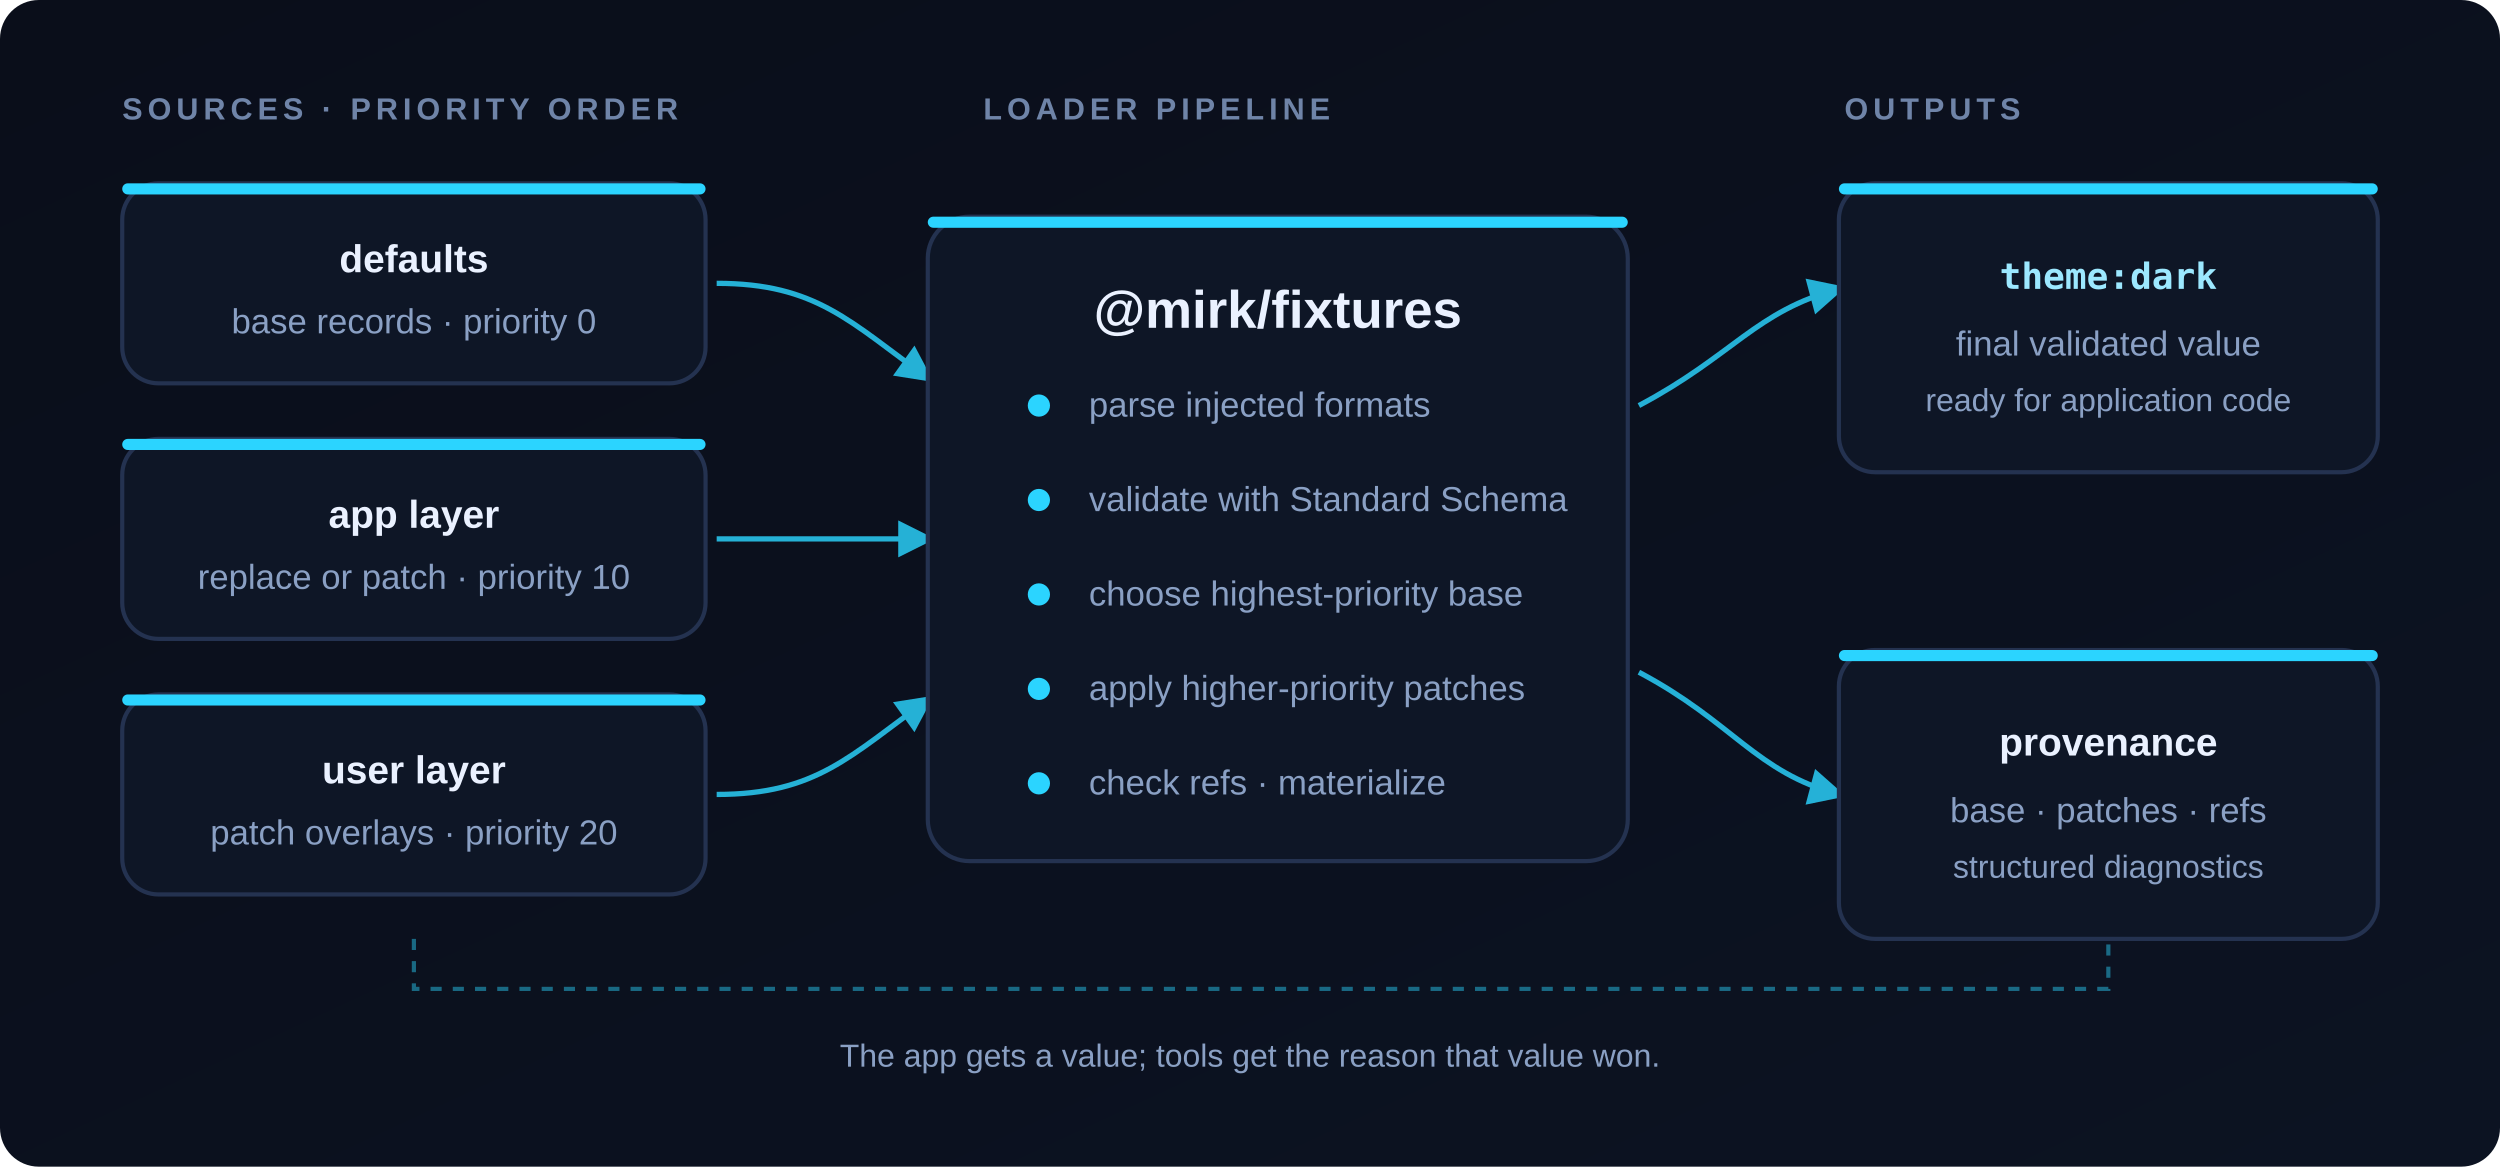
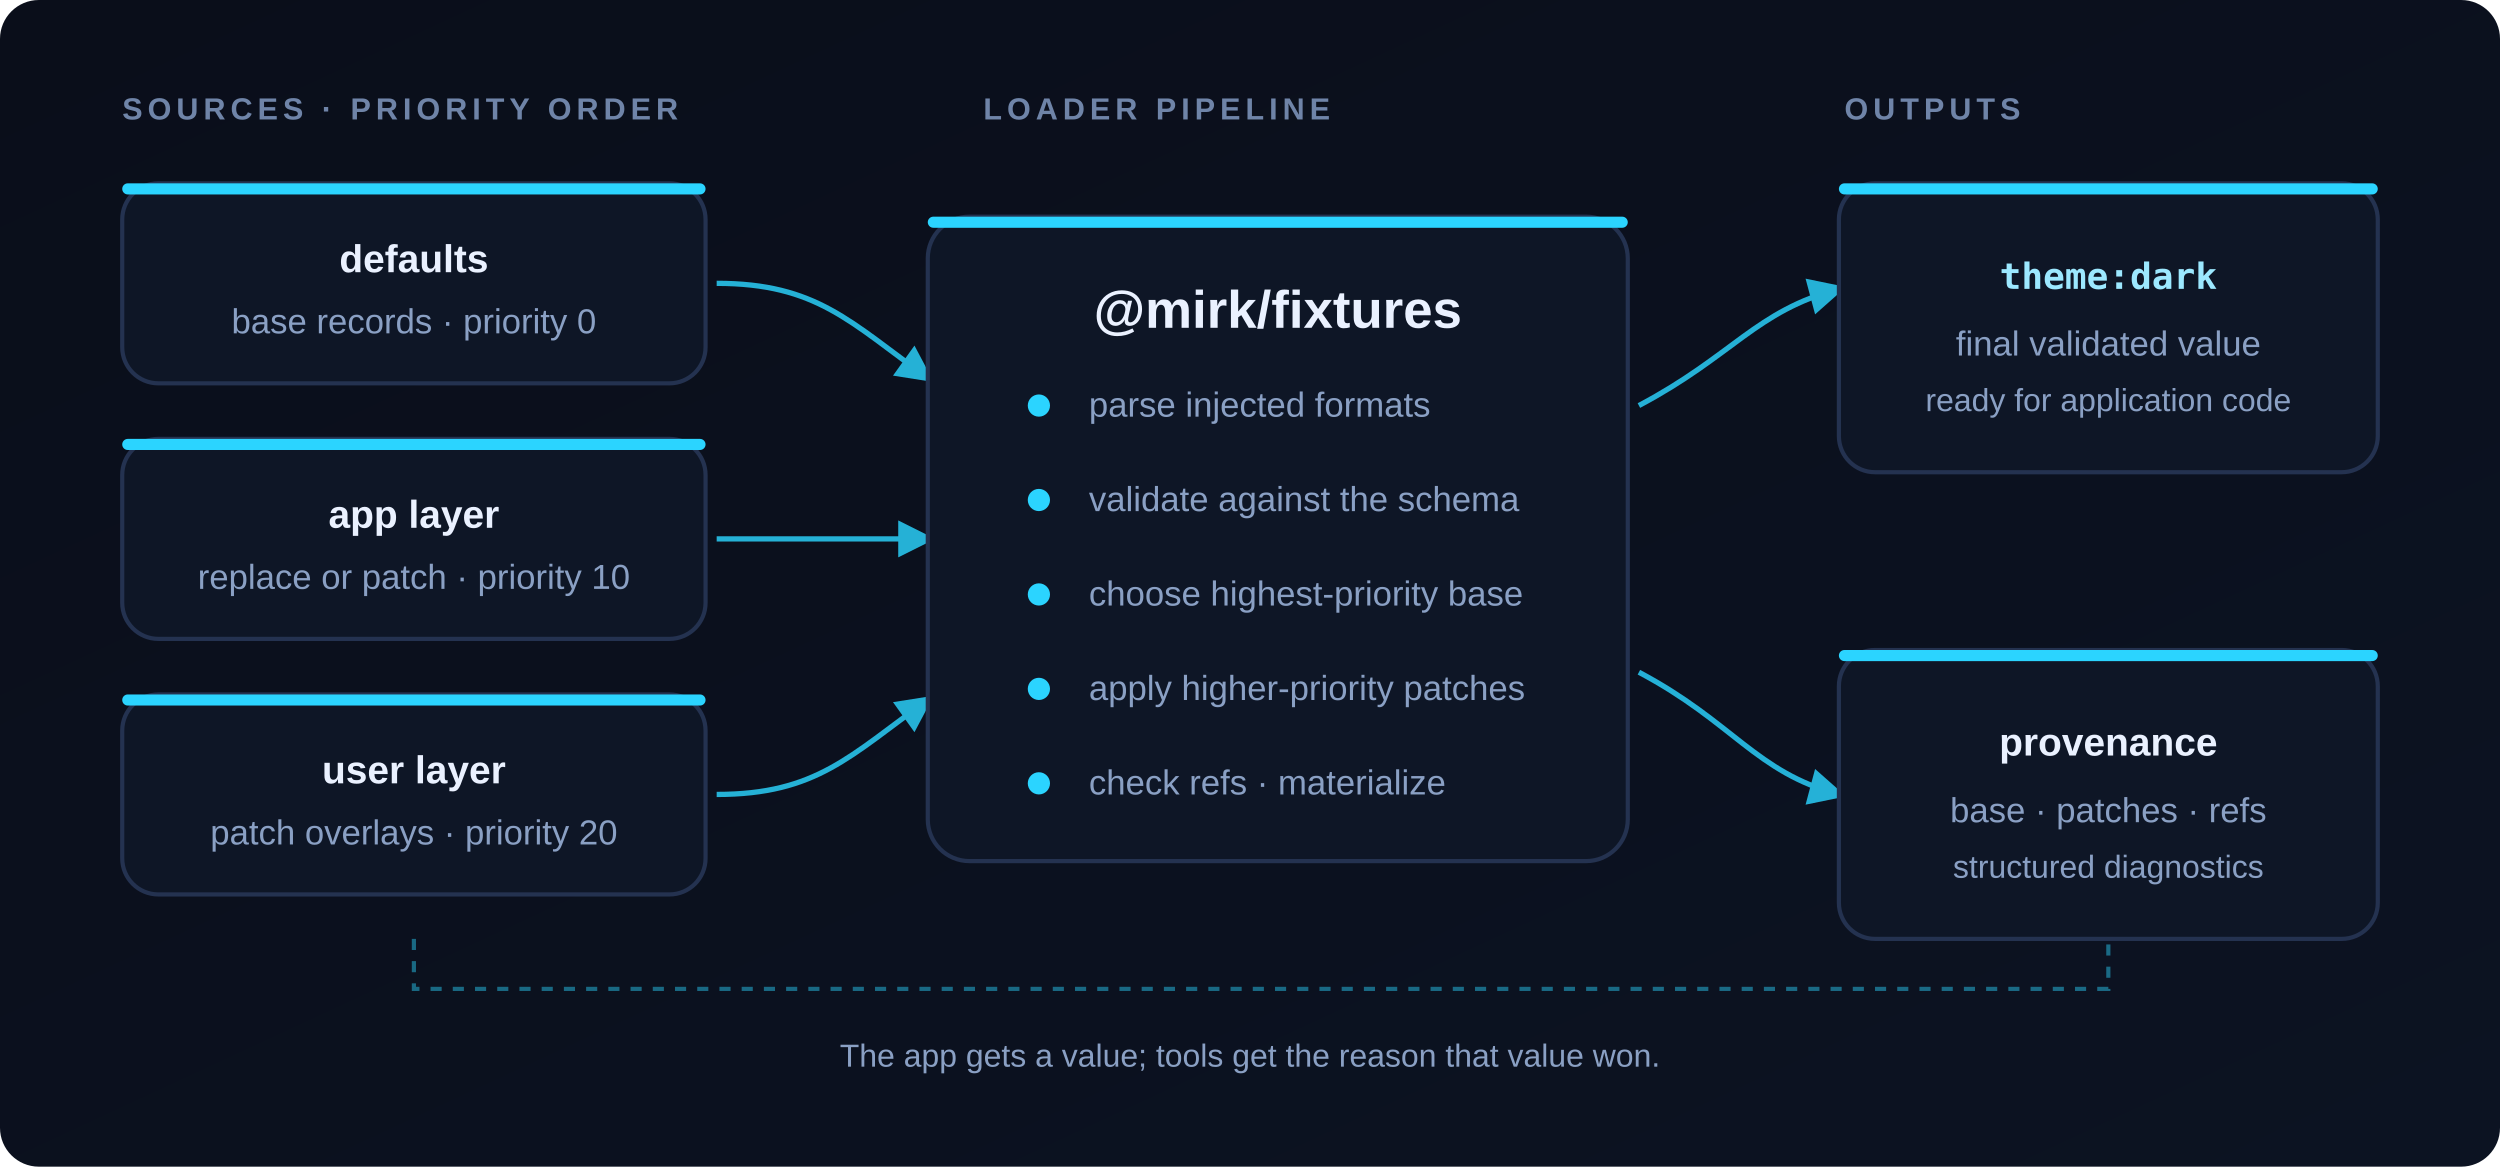
<svg xmlns="http://www.w3.org/2000/svg" width="900" height="420" viewBox="0 0 900 420" font-family="Avenir Next, Helvetica Neue, Arial, sans-serif" role="img" aria-label="Layered authored data sources flow into the fixture loader, which validates, patches, resolves references, and returns a final value with provenance.">
  <defs>
    <linearGradient id="bg" x1="0" y1="0" x2="1" y2="1">
      <stop offset="0" stop-color="#0a0e1a" />
      <stop offset="1" stop-color="#0c1322" />
    </linearGradient>
    <marker id="arrow" viewBox="0 0 10 10" refX="8" refY="5" markerWidth="7" markerHeight="7" orient="auto-start-reverse">
      <path d="M0,0 L10,5 L0,10 z" fill="#2bd4ff" />
    </marker>
    <style>
      .cap { font-size:11px; font-weight:700; letter-spacing:1.8px; fill:#6f84a8; }
      .title { font-size:19px; font-weight:800; fill:#eaf1ff; }
      .label { font-size:14px; font-weight:700; fill:#eaf1ff; }
      .mono { font-family:'JetBrains Mono', ui-monospace, SFMono-Regular, Menlo, monospace; font-size:13px; font-weight:650; fill:#9ce8ff; }
      .muted { font-size:12.5px; fill:#8aa0c4; }
      .small { font-size:11.5px; fill:#8aa0c4; }
      .flow { stroke:#2bd4ff; stroke-width:1.9; opacity:.82; fill:none; marker-end:url(#arrow); }
      .dash { stroke:#2bd4ff; stroke-width:1.5; opacity:.45; fill:none; stroke-dasharray:4 4; }
    </style>
  </defs>
  <rect x="0" y="0" width="900" height="420" rx="14" fill="url(#bg)" />
  <text class="cap" x="44" y="43">SOURCES · PRIORITY ORDER</text>
  <text class="cap" x="354" y="43">LOADER PIPELINE</text>
  <text class="cap" x="664" y="43">OUTPUTS</text>
  <g>
    <rect x="44" y="66" width="210" height="72" rx="13" fill="#0e1626" stroke="#243250" stroke-width="1.5" />
    <rect x="44" y="66" width="210" height="4" rx="2" fill="#2bd4ff" />
    <text class="label" x="149" y="98" text-anchor="middle">defaults</text>
    <text class="muted" x="149" y="120" text-anchor="middle">base records · priority 0</text>
  </g>
  <g>
    <rect x="44" y="158" width="210" height="72" rx="13" fill="#0e1626" stroke="#243250" stroke-width="1.5" />
    <rect x="44" y="158" width="210" height="4" rx="2" fill="#2bd4ff" />
    <text class="label" x="149" y="190" text-anchor="middle">app layer</text>
    <text class="muted" x="149" y="212" text-anchor="middle">replace or patch · priority 10</text>
  </g>
  <g>
    <rect x="44" y="250" width="210" height="72" rx="13" fill="#0e1626" stroke="#243250" stroke-width="1.5" />
    <rect x="44" y="250" width="210" height="4" rx="2" fill="#2bd4ff" />
    <text class="label" x="149" y="282" text-anchor="middle">user layer</text>
    <text class="muted" x="149" y="304" text-anchor="middle">patch overlays · priority 20</text>
  </g>
  <path class="flow" d="M258,102 C294,102 306,116 334,136" />
  <path class="flow" d="M258,194 C292,194 304,194 334,194" />
  <path class="flow" d="M258,286 C294,286 306,272 334,252" />
  <g>
    <rect x="334" y="78" width="252" height="232" rx="15" fill="#0e1626" stroke="#243250" stroke-width="1.5" />
    <rect x="334" y="78" width="252" height="4" rx="2" fill="#2bd4ff" />
    <text class="title" x="460" y="118" text-anchor="middle">@mirk/fixtures</text>
    <g transform="translate(374 146)">
      <circle cx="0" cy="0" r="4" fill="#2bd4ff" />
      <text class="muted" x="18" y="4">parse injected formats</text>
      <circle cx="0" cy="34" r="4" fill="#2bd4ff" />
-       <text class="muted" x="18" y="38">validate with Standard Schema</text>
+       <text class="muted" x="18" y="38">validate against the schema</text>
      <circle cx="0" cy="68" r="4" fill="#2bd4ff" />
      <text class="muted" x="18" y="72">choose highest-priority base</text>
      <circle cx="0" cy="102" r="4" fill="#2bd4ff" />
      <text class="muted" x="18" y="106">apply higher-priority patches</text>
      <circle cx="0" cy="136" r="4" fill="#2bd4ff" />
      <text class="muted" x="18" y="140">check refs · materialize</text>
    </g>
  </g>
  <path class="flow" d="M590,146 C624,128 632,112 662,104" />
  <path class="flow" d="M590,242 C624,260 632,278 662,286" />
  <g>
    <rect x="662" y="66" width="194" height="104" rx="13" fill="#0e1626" stroke="#243250" stroke-width="1.5" />
    <rect x="662" y="66" width="194" height="4" rx="2" fill="#2bd4ff" />
    <text class="mono" x="759" y="104" text-anchor="middle">theme:dark</text>
    <text class="muted" x="759" y="128" text-anchor="middle">final validated value</text>
    <text class="small" x="759" y="148" text-anchor="middle">ready for application code</text>
  </g>
  <g>
    <rect x="662" y="234" width="194" height="104" rx="13" fill="#0e1626" stroke="#243250" stroke-width="1.5" />
    <rect x="662" y="234" width="194" height="4" rx="2" fill="#2bd4ff" />
    <text class="label" x="759" y="272" text-anchor="middle">provenance</text>
    <text class="muted" x="759" y="296" text-anchor="middle">base · patches · refs</text>
    <text class="small" x="759" y="316" text-anchor="middle">structured diagnostics</text>
  </g>
  <path class="dash" d="M149,338 L149,356 L759,356 L759,338" />
  <text class="small" x="450" y="384" text-anchor="middle">The app gets a value; tools get the reason that value won.</text>
</svg>
